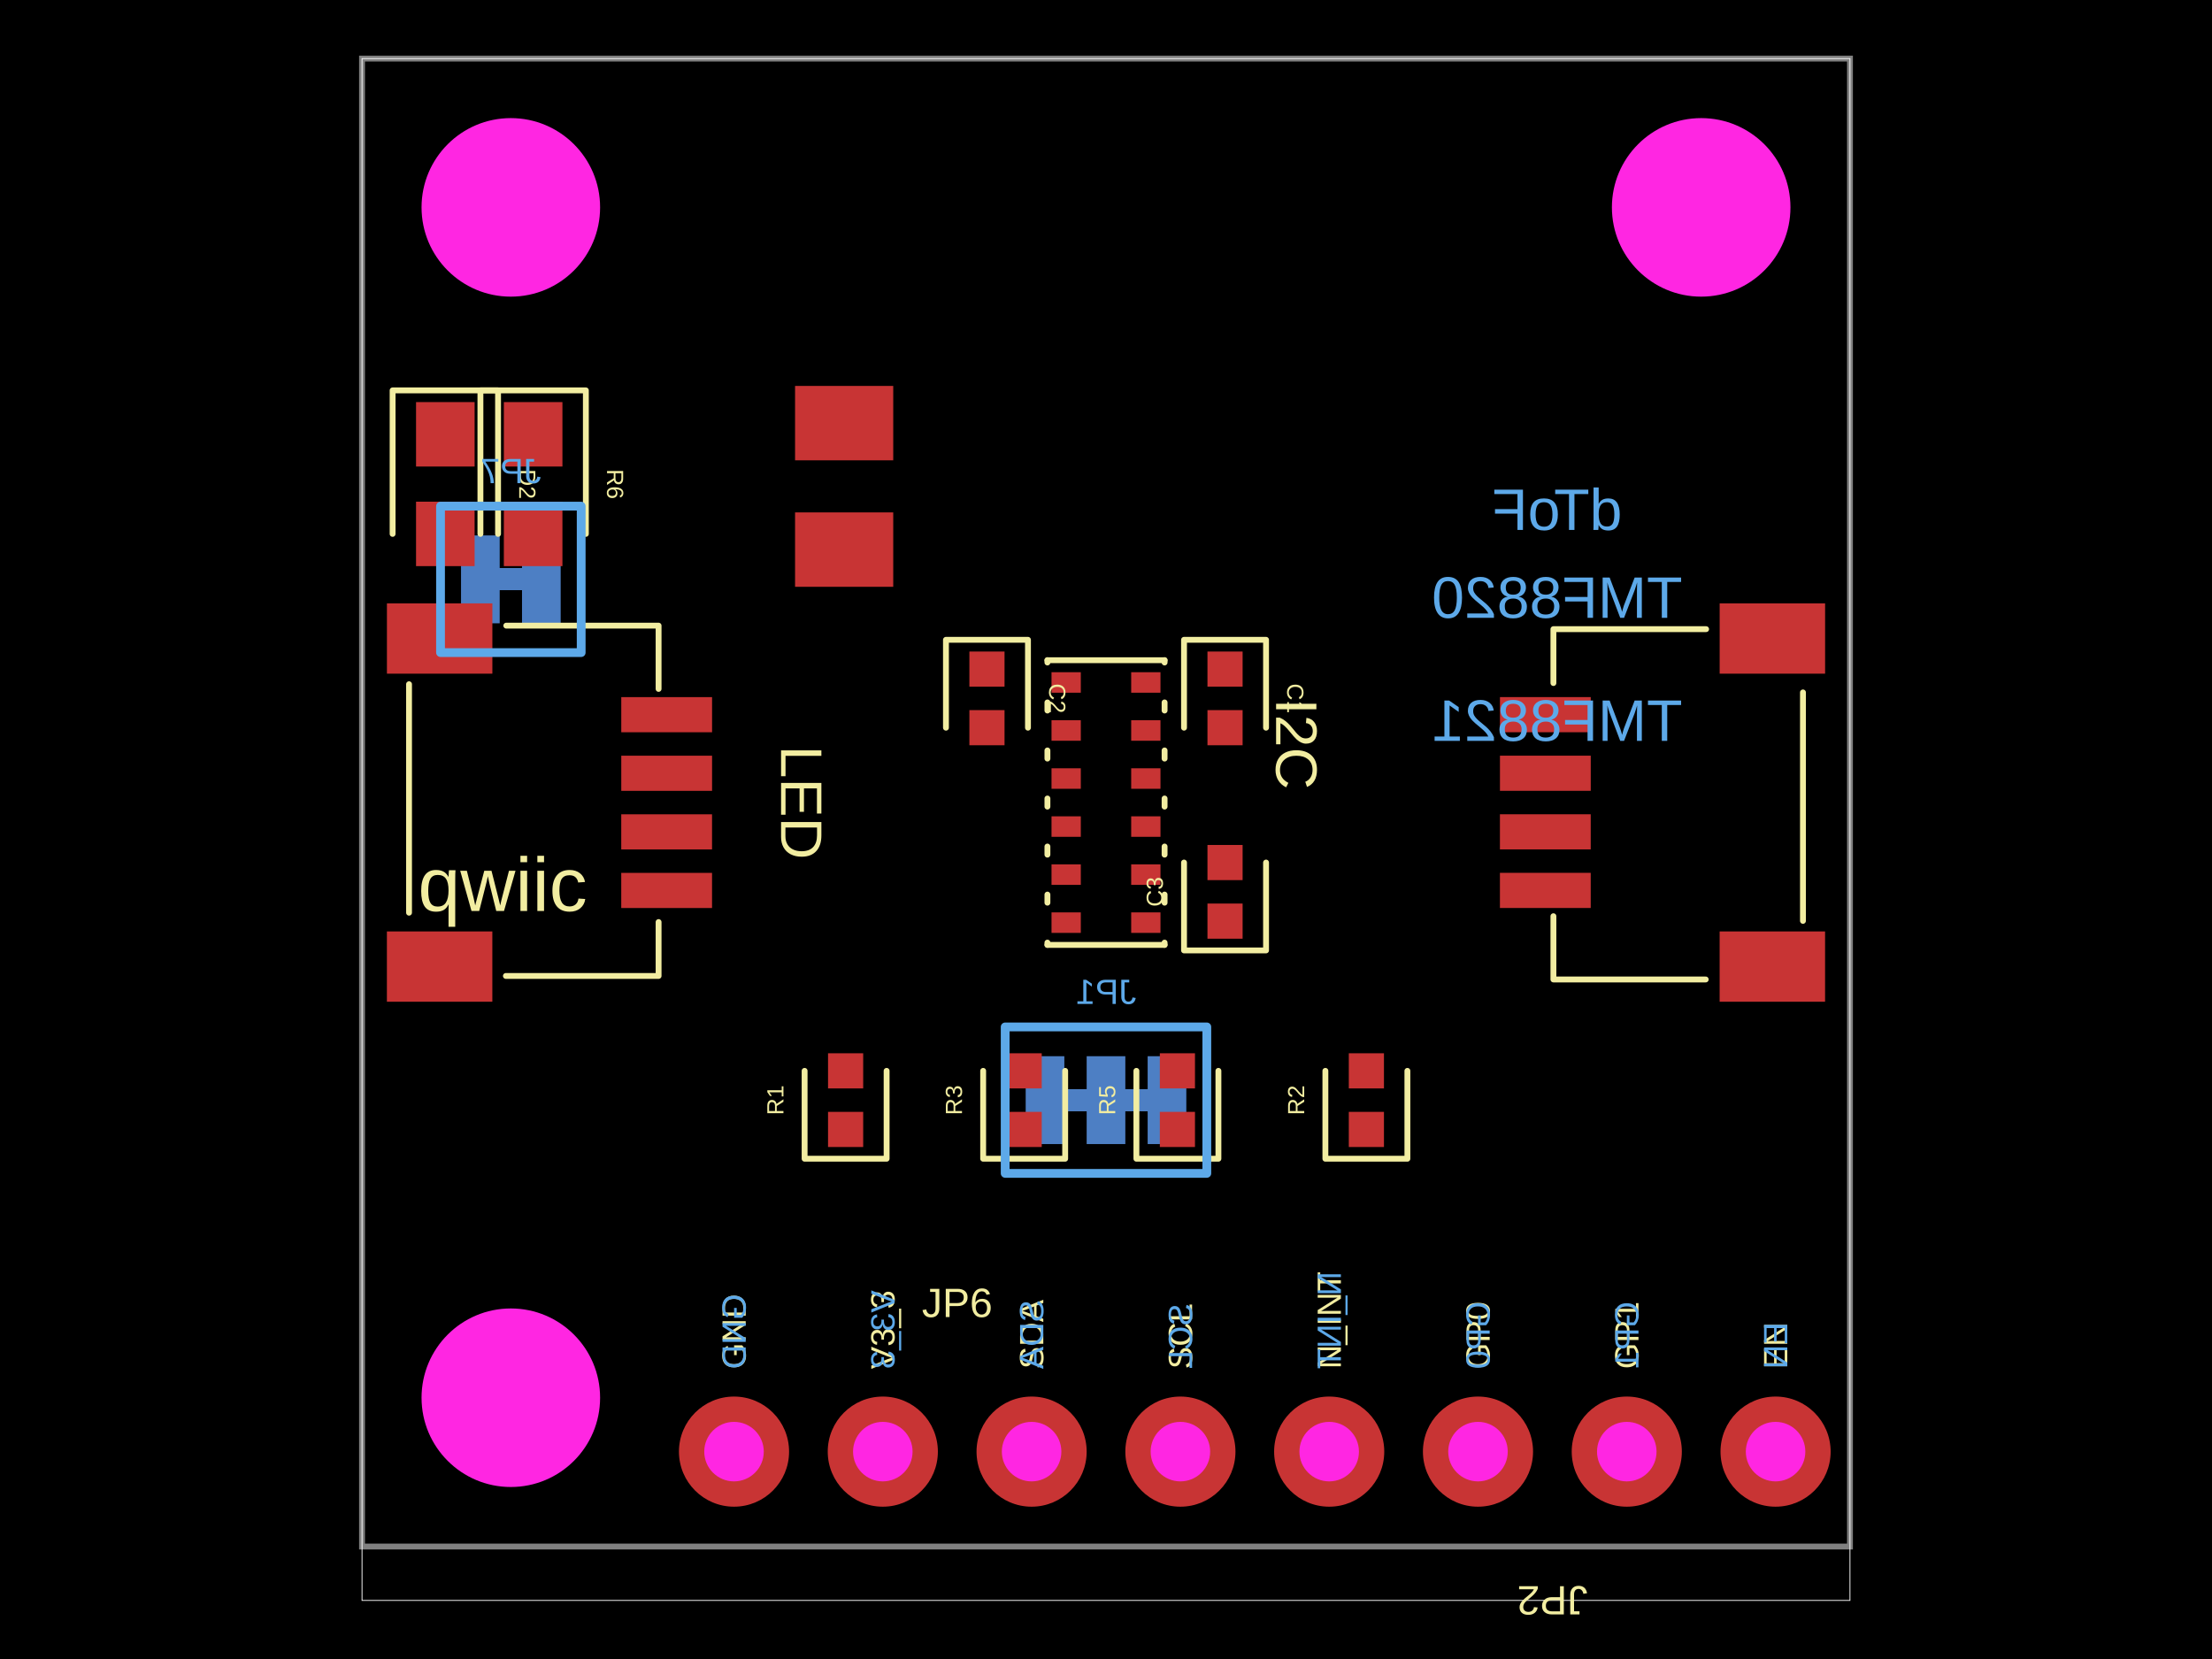
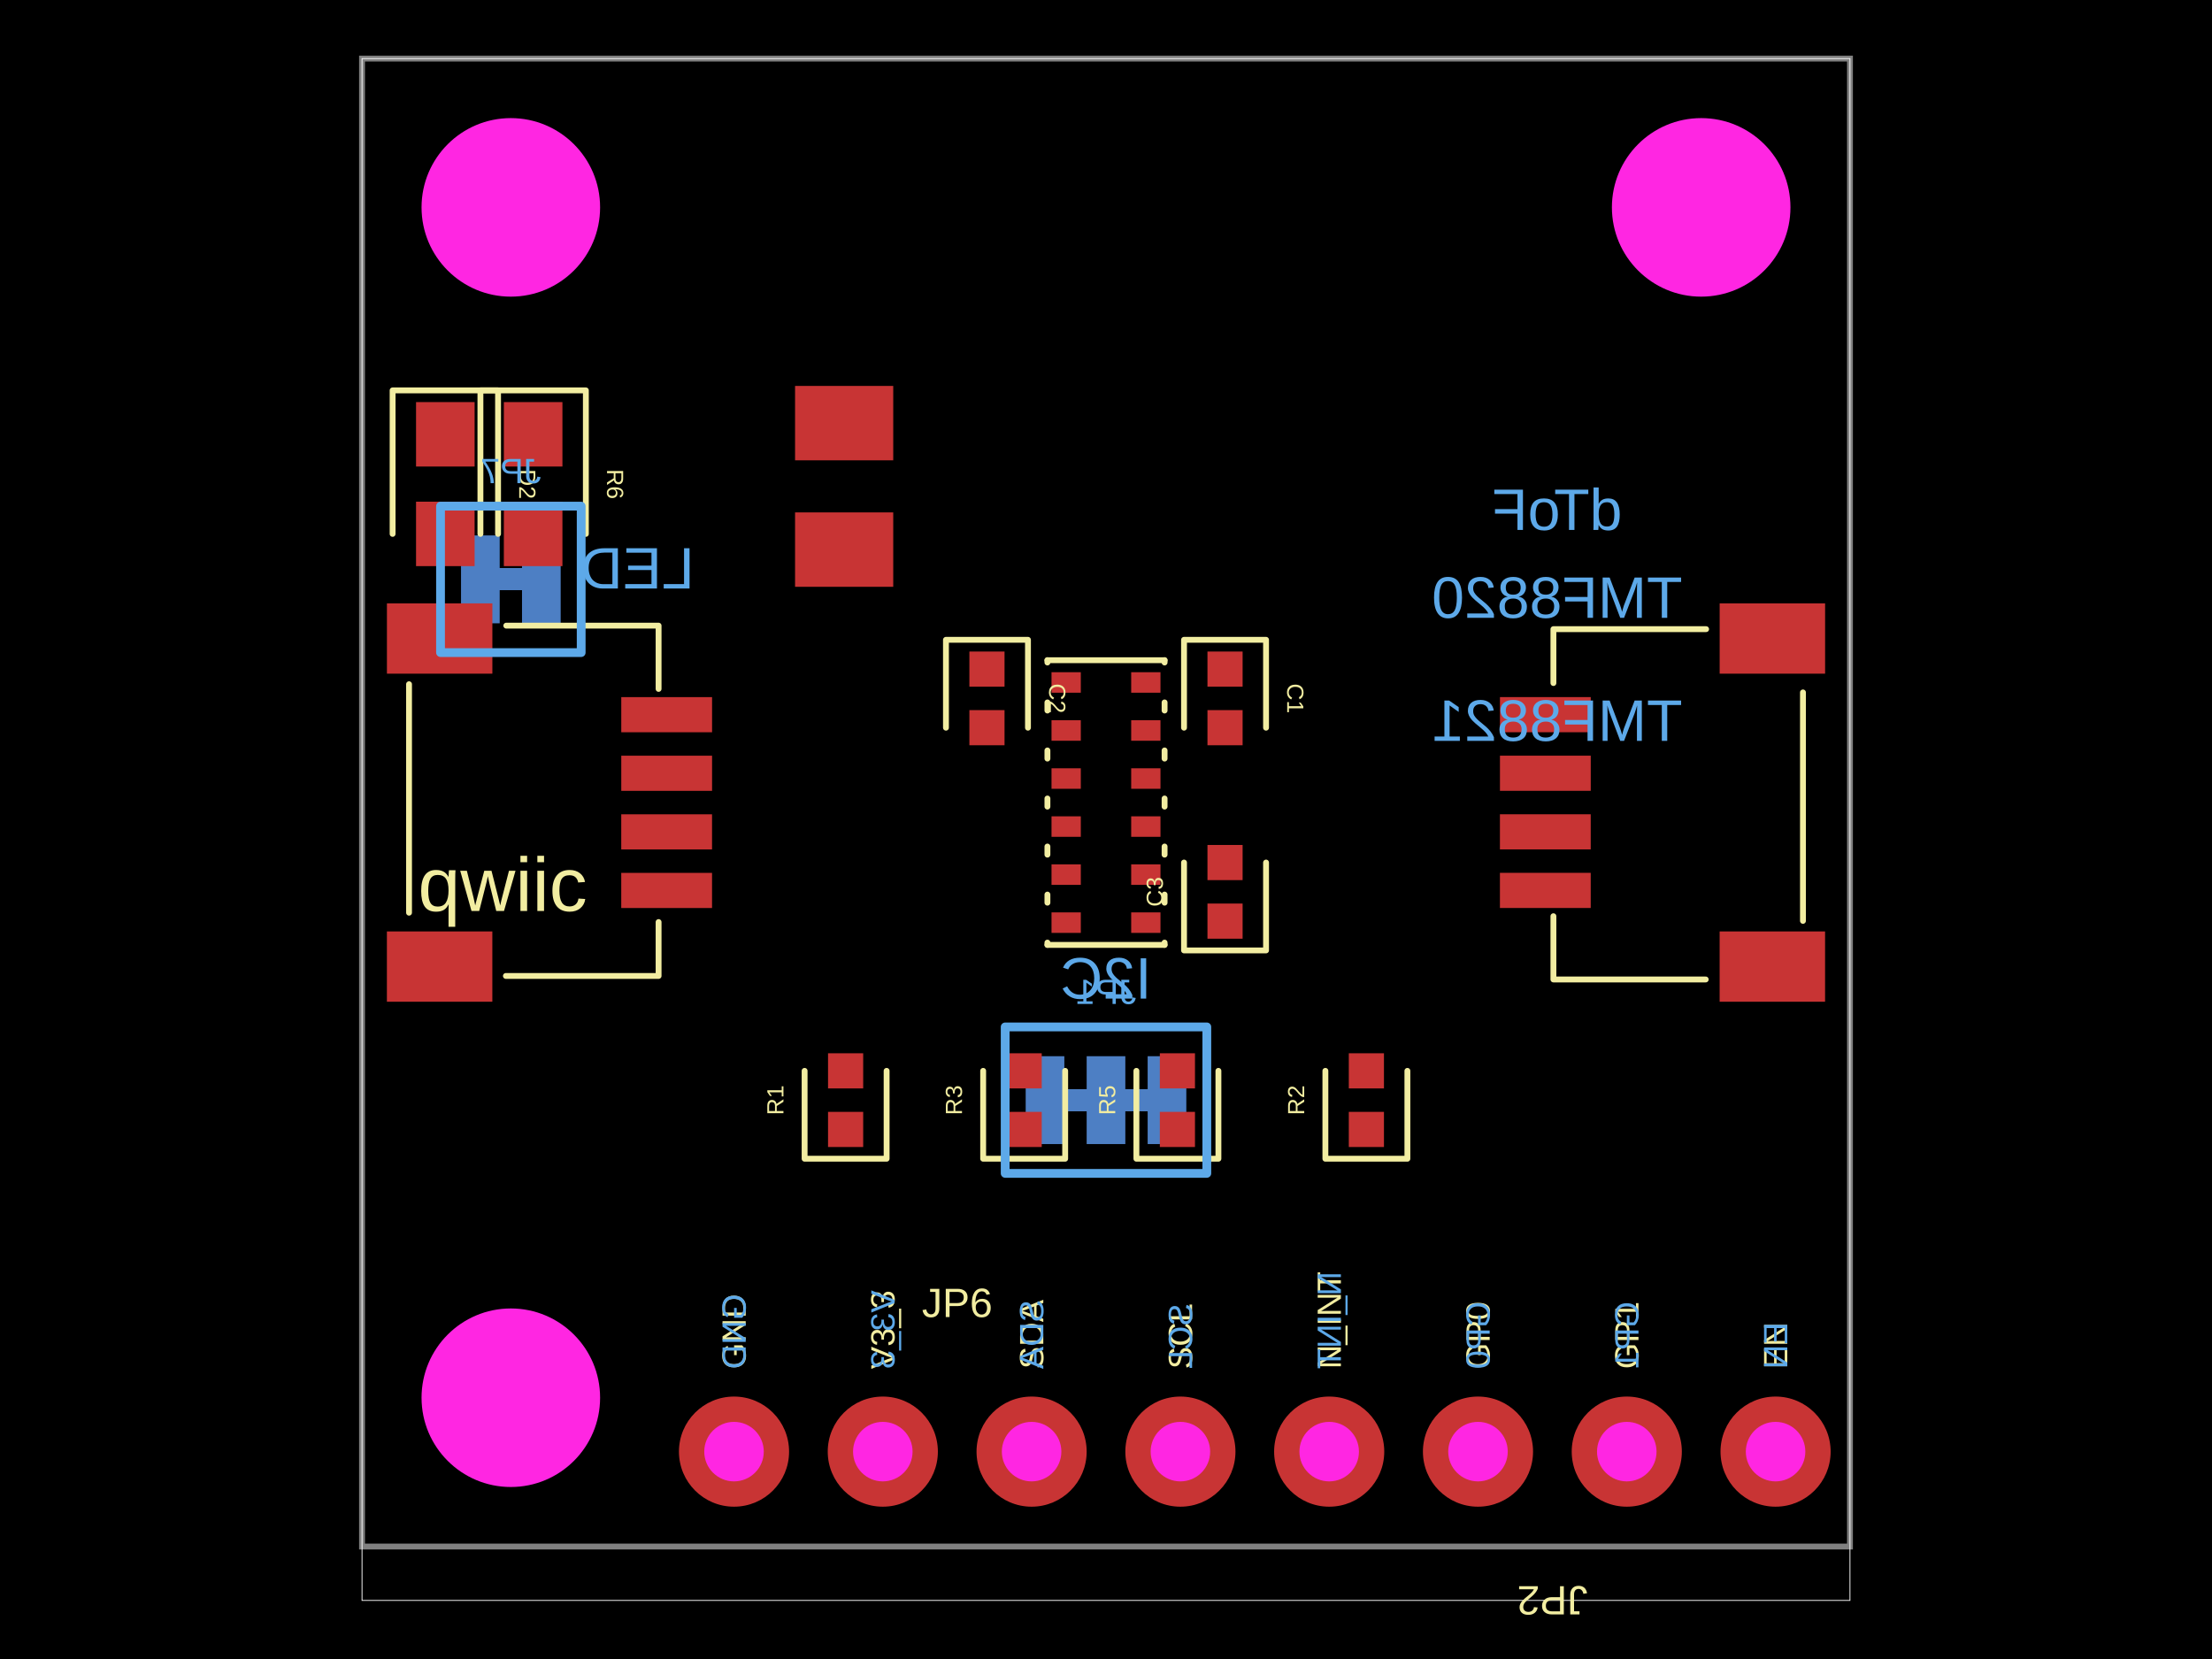
<svg xmlns="http://www.w3.org/2000/svg" width="800" height="600" data-software-used-string="@tscircuit/core@0.0.616">
  <style />
  <rect class="boundary" x="0" y="0" fill="#000" width="800" height="600" />
  <rect class="pcb-boundary" fill="none" stroke="#fff" stroke-width="0.3" x="130.932" y="21.186" width="538.136" height="557.627" />
  <path class="pcb-board" d="M 130.932 559.322 L 669.068 559.322 L 669.068 21.186 L 130.932 21.186 Z" fill="none" stroke="rgba(255, 255, 255, 0.5)" stroke-width="2.119" />
  <path class="pcb-trace" stroke="rgb(77, 127, 196)" fill="none" d="M 415.064 397.881 L 406.992 397.881" stroke-width="7.945" stroke-linecap="round" stroke-linejoin="round" shape-rendering="crispEdges" data-layer="bottom" />
  <path class="pcb-trace" stroke="rgb(77, 127, 196)" fill="none" d="M 393.008 397.881 L 384.936 397.881" stroke-width="7.945" stroke-linecap="round" stroke-linejoin="round" shape-rendering="crispEdges" data-layer="bottom" />
  <path class="pcb-trace" stroke="rgb(77, 127, 196)" fill="none" d="M 188.792 209.534 L 180.72 209.534" stroke-width="7.945" stroke-linecap="round" stroke-linejoin="round" shape-rendering="crispEdges" data-layer="bottom" />
  <rect class="pcb-pad" fill="rgb(77, 127, 196)" x="415.064" y="381.992" width="13.983" height="31.78" data-layer="bottom" />
  <rect class="pcb-pad" fill="rgb(77, 127, 196)" x="393.008" y="381.992" width="13.983" height="31.78" data-layer="bottom" />
  <rect class="pcb-pad" fill="rgb(77, 127, 196)" x="370.953" y="381.992" width="13.983" height="31.78" data-layer="bottom" />
  <rect class="pcb-pad" fill="rgb(77, 127, 196)" x="188.792" y="193.644" width="13.983" height="31.78" data-layer="bottom" />
  <rect class="pcb-pad" fill="rgb(77, 127, 196)" x="166.737" y="193.644" width="13.983" height="31.78" data-layer="bottom" />
  <rect class="pcb-pad" fill="rgb(200, 52, 52)" x="380.296" y="243.114" width="10.593" height="7.416" data-layer="top" />
  <rect class="pcb-pad" fill="rgb(200, 52, 52)" x="409.11" y="243.114" width="10.593" height="7.416" data-layer="top" />
  <rect class="pcb-pad" fill="rgb(200, 52, 52)" x="380.296" y="260.485" width="10.593" height="7.416" data-layer="top" />
  <rect class="pcb-pad" fill="rgb(200, 52, 52)" x="409.11" y="260.485" width="10.593" height="7.416" data-layer="top" />
  <rect class="pcb-pad" fill="rgb(200, 52, 52)" x="380.296" y="277.861" width="10.593" height="7.416" data-layer="top" />
  <rect class="pcb-pad" fill="rgb(200, 52, 52)" x="409.11" y="277.861" width="10.593" height="7.416" data-layer="top" />
  <rect class="pcb-pad" fill="rgb(200, 52, 52)" x="380.296" y="295.232" width="10.593" height="7.416" data-layer="top" />
  <rect class="pcb-pad" fill="rgb(200, 52, 52)" x="409.11" y="295.232" width="10.593" height="7.416" data-layer="top" />
  <rect class="pcb-pad" fill="rgb(200, 52, 52)" x="380.296" y="312.608" width="10.593" height="7.416" data-layer="top" />
  <rect class="pcb-pad" fill="rgb(200, 52, 52)" x="409.11" y="312.608" width="10.593" height="7.416" data-layer="top" />
  <rect class="pcb-pad" fill="rgb(200, 52, 52)" x="380.296" y="329.979" width="10.593" height="7.416" data-layer="top" />
  <rect class="pcb-pad" fill="rgb(200, 52, 52)" x="409.11" y="329.979" width="10.593" height="7.416" data-layer="top" />
  <rect class="pcb-pad" fill="rgb(200, 52, 52)" x="299.47" y="402.119" width="12.712" height="12.712" data-layer="top" />
  <rect class="pcb-pad" fill="rgb(200, 52, 52)" x="299.47" y="380.932" width="12.712" height="12.712" data-layer="top" />
  <rect class="pcb-pad" fill="rgb(200, 52, 52)" x="487.818" y="402.119" width="12.712" height="12.712" data-layer="top" />
  <rect class="pcb-pad" fill="rgb(200, 52, 52)" x="487.818" y="380.932" width="12.712" height="12.712" data-layer="top" />
  <rect class="pcb-pad" fill="rgb(200, 52, 52)" x="364.047" y="402.119" width="12.712" height="12.712" data-layer="top" />
  <rect class="pcb-pad" fill="rgb(200, 52, 52)" x="364.047" y="380.932" width="12.712" height="12.712" data-layer="top" />
  <rect class="pcb-pad" fill="rgb(200, 52, 52)" x="419.47" y="402.119" width="12.712" height="12.712" data-layer="top" />
  <rect class="pcb-pad" fill="rgb(200, 52, 52)" x="419.47" y="380.932" width="12.712" height="12.712" data-layer="top" />
  <rect class="pcb-pad" fill="rgb(200, 52, 52)" x="182.225" y="145.424" width="21.186" height="23.305" data-layer="top" />
  <rect class="pcb-pad" fill="rgb(200, 52, 52)" x="182.225" y="181.441" width="21.186" height="23.305" data-layer="top" />
  <rect class="pcb-pad" fill="rgb(200, 52, 52)" x="436.695" y="235.636" width="12.712" height="12.712" data-layer="top" />
  <rect class="pcb-pad" fill="rgb(200, 52, 52)" x="436.695" y="256.822" width="12.712" height="12.712" data-layer="top" />
  <rect class="pcb-pad" fill="rgb(200, 52, 52)" x="350.593" y="235.636" width="12.712" height="12.712" data-layer="top" />
  <rect class="pcb-pad" fill="rgb(200, 52, 52)" x="350.593" y="256.822" width="12.712" height="12.712" data-layer="top" />
  <rect class="pcb-pad" fill="rgb(200, 52, 52)" x="436.695" y="326.78" width="12.712" height="12.712" data-layer="top" />
  <rect class="pcb-pad" fill="rgb(200, 52, 52)" x="436.695" y="305.593" width="12.712" height="12.712" data-layer="top" />
  <rect class="pcb-pad" fill="rgb(200, 52, 52)" x="150.466" y="145.424" width="21.186" height="23.305" data-layer="top" />
  <rect class="pcb-pad" fill="rgb(200, 52, 52)" x="150.466" y="181.441" width="21.186" height="23.305" data-layer="top" />
  <rect class="pcb-pad" fill="rgb(200, 52, 52)" x="542.468" y="294.489" width="32.839" height="12.712" data-layer="top" />
  <rect class="pcb-pad" fill="rgb(200, 52, 52)" x="542.468" y="315.675" width="32.839" height="12.712" data-layer="top" />
  <rect class="pcb-pad" fill="rgb(200, 52, 52)" x="542.479" y="252.111" width="32.839" height="12.712" data-layer="top" />
  <rect class="pcb-pad" fill="rgb(200, 52, 52)" x="542.479" y="273.297" width="32.839" height="12.712" data-layer="top" />
  <rect class="pcb-pad" fill="rgb(200, 52, 52)" x="621.928" y="336.866" width="38.136" height="25.424" data-layer="top" />
  <rect class="pcb-pad" fill="rgb(200, 52, 52)" x="621.939" y="218.218" width="38.136" height="25.424" data-layer="top" />
  <rect class="pcb-pad" fill="rgb(200, 52, 52)" x="224.693" y="273.308" width="32.839" height="12.712" data-layer="top" />
  <rect class="pcb-pad" fill="rgb(200, 52, 52)" x="224.693" y="252.121" width="32.839" height="12.712" data-layer="top" />
  <rect class="pcb-pad" fill="rgb(200, 52, 52)" x="224.682" y="315.686" width="32.839" height="12.712" data-layer="top" />
  <rect class="pcb-pad" fill="rgb(200, 52, 52)" x="224.682" y="294.5" width="32.839" height="12.712" data-layer="top" />
  <rect class="pcb-pad" fill="rgb(200, 52, 52)" x="139.936" y="218.218" width="38.136" height="25.424" data-layer="top" />
  <rect class="pcb-pad" fill="rgb(200, 52, 52)" x="139.925" y="336.866" width="38.136" height="25.424" data-layer="top" />
  <rect class="pcb-pad" fill="rgb(200, 52, 52)" x="287.542" y="139.576" width="35.508" height="26.907" data-layer="top" />
  <rect class="pcb-pad" fill="rgb(200, 52, 52)" x="287.542" y="185.318" width="35.508" height="26.907" data-layer="top" />
  <path class="pcb-silkscreen pcb-silkscreen-top" d="M 378.815 340.907 L 378.815 341.735" fill="none" stroke="#f2eda1" stroke-width="2.119" stroke-linecap="round" stroke-linejoin="round" data-pcb-component-id="pcb_component_0" data-pcb-silkscreen-path-id="pcb_silkscreen_path_0" />
  <path class="pcb-silkscreen pcb-silkscreen-top" d="M 378.815 323.536 L 378.815 326.467" fill="none" stroke="#f2eda1" stroke-width="2.119" stroke-linecap="round" stroke-linejoin="round" data-pcb-component-id="pcb_component_0" data-pcb-silkscreen-path-id="pcb_silkscreen_path_1" />
  <path class="pcb-silkscreen pcb-silkscreen-top" d="M 378.815 306.16 L 378.815 309.096" fill="none" stroke="#f2eda1" stroke-width="2.119" stroke-linecap="round" stroke-linejoin="round" data-pcb-component-id="pcb_component_0" data-pcb-silkscreen-path-id="pcb_silkscreen_path_2" />
  <path class="pcb-silkscreen pcb-silkscreen-top" d="M 378.815 288.789 L 378.815 291.72" fill="none" stroke="#f2eda1" stroke-width="2.119" stroke-linecap="round" stroke-linejoin="round" data-pcb-component-id="pcb_component_0" data-pcb-silkscreen-path-id="pcb_silkscreen_path_3" />
  <path class="pcb-silkscreen pcb-silkscreen-top" d="M 378.815 271.412 L 378.815 274.349" fill="none" stroke="#f2eda1" stroke-width="2.119" stroke-linecap="round" stroke-linejoin="round" data-pcb-component-id="pcb_component_0" data-pcb-silkscreen-path-id="pcb_silkscreen_path_4" />
  <path class="pcb-silkscreen pcb-silkscreen-top" d="M 378.815 254.041 L 378.815 256.972" fill="none" stroke="#f2eda1" stroke-width="2.119" stroke-linecap="round" stroke-linejoin="round" data-pcb-component-id="pcb_component_0" data-pcb-silkscreen-path-id="pcb_silkscreen_path_5" />
  <path class="pcb-silkscreen pcb-silkscreen-top" d="M 378.815 238.769 L 378.815 239.601" fill="none" stroke="#f2eda1" stroke-width="2.119" stroke-linecap="round" stroke-linejoin="round" data-pcb-component-id="pcb_component_0" data-pcb-silkscreen-path-id="pcb_silkscreen_path_6" />
  <path class="pcb-silkscreen pcb-silkscreen-top" d="M 421.187 340.906 L 421.187 341.735" fill="none" stroke="#f2eda1" stroke-width="2.119" stroke-linecap="round" stroke-linejoin="round" data-pcb-component-id="pcb_component_0" data-pcb-silkscreen-path-id="pcb_silkscreen_path_7" />
  <path class="pcb-silkscreen pcb-silkscreen-top" d="M 421.187 323.535 L 421.187 326.468" fill="none" stroke="#f2eda1" stroke-width="2.119" stroke-linecap="round" stroke-linejoin="round" data-pcb-component-id="pcb_component_0" data-pcb-silkscreen-path-id="pcb_silkscreen_path_8" />
  <path class="pcb-silkscreen pcb-silkscreen-top" d="M 421.187 306.159 L 421.187 309.097" fill="none" stroke="#f2eda1" stroke-width="2.119" stroke-linecap="round" stroke-linejoin="round" data-pcb-component-id="pcb_component_0" data-pcb-silkscreen-path-id="pcb_silkscreen_path_9" />
  <path class="pcb-silkscreen pcb-silkscreen-top" d="M 421.187 288.788 L 421.187 291.721" fill="none" stroke="#f2eda1" stroke-width="2.119" stroke-linecap="round" stroke-linejoin="round" data-pcb-component-id="pcb_component_0" data-pcb-silkscreen-path-id="pcb_silkscreen_path_10" />
  <path class="pcb-silkscreen pcb-silkscreen-top" d="M 421.187 271.411 L 421.187 274.35" fill="none" stroke="#f2eda1" stroke-width="2.119" stroke-linecap="round" stroke-linejoin="round" data-pcb-component-id="pcb_component_0" data-pcb-silkscreen-path-id="pcb_silkscreen_path_11" />
  <path class="pcb-silkscreen pcb-silkscreen-top" d="M 421.187 254.04 L 421.187 256.973" fill="none" stroke="#f2eda1" stroke-width="2.119" stroke-linecap="round" stroke-linejoin="round" data-pcb-component-id="pcb_component_0" data-pcb-silkscreen-path-id="pcb_silkscreen_path_12" />
  <path class="pcb-silkscreen pcb-silkscreen-top" d="M 421.187 238.769 L 421.187 239.602" fill="none" stroke="#f2eda1" stroke-width="2.119" stroke-linecap="round" stroke-linejoin="round" data-pcb-component-id="pcb_component_0" data-pcb-silkscreen-path-id="pcb_silkscreen_path_13" />
  <path class="pcb-silkscreen pcb-silkscreen-top" d="M 421.187 341.735 L 378.815 341.735" fill="none" stroke="#f2eda1" stroke-width="2.119" stroke-linecap="round" stroke-linejoin="round" data-pcb-component-id="pcb_component_0" data-pcb-silkscreen-path-id="pcb_silkscreen_path_14" />
  <path class="pcb-silkscreen pcb-silkscreen-top" d="M 378.815 238.769 L 421.187 238.769" fill="none" stroke="#f2eda1" stroke-width="2.119" stroke-linecap="round" stroke-linejoin="round" data-pcb-component-id="pcb_component_0" data-pcb-silkscreen-path-id="pcb_silkscreen_path_15" />
  <path class="pcb-silkscreen pcb-silkscreen-top" d="M 290.996 387.288 L 290.996 419.068 L 320.657 419.068 L 320.657 387.288" fill="none" stroke="#f2eda1" stroke-width="2.119" stroke-linecap="round" stroke-linejoin="round" data-pcb-component-id="pcb_component_1" data-pcb-silkscreen-path-id="pcb_silkscreen_path_16" />
  <path class="pcb-silkscreen pcb-silkscreen-top" d="M 479.343 387.288 L 479.343 419.068 L 509.004 419.068 L 509.004 387.288" fill="none" stroke="#f2eda1" stroke-width="2.119" stroke-linecap="round" stroke-linejoin="round" data-pcb-component-id="pcb_component_2" data-pcb-silkscreen-path-id="pcb_silkscreen_path_17" />
  <path class="pcb-silkscreen pcb-silkscreen-top" d="M 355.572 387.288 L 355.572 419.068 L 385.233 419.068 L 385.233 387.288" fill="none" stroke="#f2eda1" stroke-width="2.119" stroke-linecap="round" stroke-linejoin="round" data-pcb-component-id="pcb_component_3" data-pcb-silkscreen-path-id="pcb_silkscreen_path_18" />
  <path class="pcb-silkscreen pcb-silkscreen-top" d="M 410.996 387.288 L 410.996 419.068 L 440.657 419.068 L 440.657 387.288" fill="none" stroke="#f2eda1" stroke-width="2.119" stroke-linecap="round" stroke-linejoin="round" data-pcb-component-id="pcb_component_4" data-pcb-silkscreen-path-id="pcb_silkscreen_path_19" />
  <path class="pcb-silkscreen pcb-silkscreen-top" d="M 211.886 193.093 L 211.886 141.186 L 173.75 141.186 L 173.75 193.093" fill="none" stroke="#f2eda1" stroke-width="2.119" stroke-linecap="round" stroke-linejoin="round" data-pcb-component-id="pcb_component_5" data-pcb-silkscreen-path-id="pcb_silkscreen_path_20" />
  <path class="pcb-silkscreen pcb-silkscreen-top" d="M 457.881 263.178 L 457.881 231.398 L 428.22 231.398 L 428.22 263.178" fill="none" stroke="#f2eda1" stroke-width="2.119" stroke-linecap="round" stroke-linejoin="round" data-pcb-component-id="pcb_component_6" data-pcb-silkscreen-path-id="pcb_silkscreen_path_21" />
  <path class="pcb-silkscreen pcb-silkscreen-top" d="M 371.78 263.178 L 371.78 231.398 L 342.119 231.398 L 342.119 263.178" fill="none" stroke="#f2eda1" stroke-width="2.119" stroke-linecap="round" stroke-linejoin="round" data-pcb-component-id="pcb_component_7" data-pcb-silkscreen-path-id="pcb_silkscreen_path_22" />
  <path class="pcb-silkscreen pcb-silkscreen-top" d="M 428.22 311.949 L 428.22 343.729 L 457.881 343.729 L 457.881 311.949" fill="none" stroke="#f2eda1" stroke-width="2.119" stroke-linecap="round" stroke-linejoin="round" data-pcb-component-id="pcb_component_8" data-pcb-silkscreen-path-id="pcb_silkscreen_path_23" />
  <path class="pcb-silkscreen pcb-silkscreen-top" d="M 180.127 193.093 L 180.127 141.186 L 141.992 141.186 L 141.992 193.093" fill="none" stroke="#f2eda1" stroke-width="2.119" stroke-linecap="round" stroke-linejoin="round" data-pcb-component-id="pcb_component_9" data-pcb-silkscreen-path-id="pcb_silkscreen_path_24" />
  <path class="pcb-silkscreen pcb-silkscreen-bottom" d="M 436.462 424.364 L 363.538 424.364 L 363.538 371.398 L 436.462 371.398 L 436.462 424.364 Z" fill="none" stroke="#5da9e9" stroke-width="3.178" stroke-linecap="round" stroke-linejoin="round" data-pcb-component-id="pcb_component_10" data-pcb-silkscreen-path-id="pcb_silkscreen_path_25" />
  <path class="pcb-silkscreen pcb-silkscreen-top" d="M 652.065 333.05 L 652.065 250.424" fill="none" stroke="#f2eda1" stroke-width="2.119" stroke-linecap="round" stroke-linejoin="round" data-pcb-component-id="pcb_component_12" data-pcb-silkscreen-path-id="pcb_silkscreen_path_26" />
  <path class="pcb-silkscreen pcb-silkscreen-top" d="M 561.812 331.356 L 561.812 354.236 L 616.896 354.236" fill="none" stroke="#f2eda1" stroke-width="2.119" stroke-linecap="round" stroke-linejoin="round" data-pcb-component-id="pcb_component_12" data-pcb-silkscreen-path-id="pcb_silkscreen_path_27" />
  <path class="pcb-silkscreen pcb-silkscreen-top" d="M 561.812 247.034 L 561.812 227.542 L 617.04 227.542" fill="none" stroke="#f2eda1" stroke-width="2.119" stroke-linecap="round" stroke-linejoin="round" data-pcb-component-id="pcb_component_12" data-pcb-silkscreen-path-id="pcb_silkscreen_path_28" />
  <path class="pcb-silkscreen pcb-silkscreen-top" d="M 147.935 247.458 L 147.935 330.085" fill="none" stroke="#f2eda1" stroke-width="2.119" stroke-linecap="round" stroke-linejoin="round" data-pcb-component-id="pcb_component_13" data-pcb-silkscreen-path-id="pcb_silkscreen_path_29" />
  <path class="pcb-silkscreen pcb-silkscreen-top" d="M 238.188 249.152 L 238.188 226.272 L 183.104 226.272" fill="none" stroke="#f2eda1" stroke-width="2.119" stroke-linecap="round" stroke-linejoin="round" data-pcb-component-id="pcb_component_13" data-pcb-silkscreen-path-id="pcb_silkscreen_path_30" />
  <path class="pcb-silkscreen pcb-silkscreen-top" d="M 238.188 333.475 L 238.188 352.966 L 182.96 352.966" fill="none" stroke="#f2eda1" stroke-width="2.119" stroke-linecap="round" stroke-linejoin="round" data-pcb-component-id="pcb_component_13" data-pcb-silkscreen-path-id="pcb_silkscreen_path_31" />
  <path class="pcb-silkscreen pcb-silkscreen-bottom" d="M 210.191 236.017 L 159.322 236.017 L 159.322 183.051 L 210.191 183.051 L 210.191 236.017 Z" fill="none" stroke="#5da9e9" stroke-width="3.178" stroke-linecap="round" stroke-linejoin="round" data-pcb-component-id="pcb_component_15" data-pcb-silkscreen-path-id="pcb_silkscreen_path_32" />
  <text x="0" y="0" dx="0" dy="0" fill="#f2eda1" font-family="Arial, sans-serif" font-size="8.475" text-anchor="middle" dominant-baseline="central" transform="matrix(-1.8369701987210297e-16,-1,1,-1.8369701987210297e-16,280.4025,397.8814)" class="pcb-silkscreen-text pcb-silkscreen-top" data-pcb-silkscreen-text-id="pcb_component_1" stroke="none">R1</text>
  <text x="0" y="0" dx="0" dy="0" fill="#f2eda1" font-family="Arial, sans-serif" font-size="8.475" text-anchor="middle" dominant-baseline="central" transform="matrix(-1.8369701987210297e-16,-1,1,-1.8369701987210297e-16,468.75,397.8814)" class="pcb-silkscreen-text pcb-silkscreen-top" data-pcb-silkscreen-text-id="pcb_component_2" stroke="none">R2</text>
  <text x="0" y="0" dx="0" dy="0" fill="#f2eda1" font-family="Arial, sans-serif" font-size="8.475" text-anchor="middle" dominant-baseline="central" transform="matrix(-1.8369701987210297e-16,-1,1,-1.8369701987210297e-16,344.9788,397.8814)" class="pcb-silkscreen-text pcb-silkscreen-top" data-pcb-silkscreen-text-id="pcb_component_3" stroke="none">R3</text>
  <text x="0" y="0" dx="0" dy="0" fill="#f2eda1" font-family="Arial, sans-serif" font-size="8.475" text-anchor="middle" dominant-baseline="central" transform="matrix(-1.8369701987210297e-16,-1,1,-1.8369701987210297e-16,400.4025,397.8814)" class="pcb-silkscreen-text pcb-silkscreen-top" data-pcb-silkscreen-text-id="pcb_component_4" stroke="none">R5</text>
  <text x="0" y="0" dx="0" dy="0" fill="#f2eda1" font-family="Arial, sans-serif" font-size="8.475" text-anchor="middle" dominant-baseline="central" transform="matrix(6.123233995736766e-17,1,-1,6.123233995736766e-17,222.4788,175.0847)" class="pcb-silkscreen-text pcb-silkscreen-top" data-pcb-silkscreen-text-id="pcb_component_5" stroke="none">R6</text>
  <text x="0" y="0" dx="0" dy="0" fill="#f2eda1" font-family="Arial, sans-serif" font-size="8.475" text-anchor="middle" dominant-baseline="central" transform="matrix(6.123233995736766e-17,1,-1,6.123233995736766e-17,468.4746,252.5847)" class="pcb-silkscreen-text pcb-silkscreen-top" data-pcb-silkscreen-text-id="pcb_component_6" stroke="none">C1</text>
  <text x="0" y="0" dx="0" dy="0" fill="#f2eda1" font-family="Arial, sans-serif" font-size="8.475" text-anchor="middle" dominant-baseline="central" transform="matrix(6.123233995736766e-17,1,-1,6.123233995736766e-17,382.3729,252.5847)" class="pcb-silkscreen-text pcb-silkscreen-top" data-pcb-silkscreen-text-id="pcb_component_7" stroke="none">C2</text>
  <text x="0" y="0" dx="0" dy="0" fill="#f2eda1" font-family="Arial, sans-serif" font-size="8.475" text-anchor="middle" dominant-baseline="central" transform="matrix(-1.8369701987210297e-16,-1,1,-1.8369701987210297e-16,417.6271,322.5424)" class="pcb-silkscreen-text pcb-silkscreen-top" data-pcb-silkscreen-text-id="pcb_component_8" stroke="none">C3</text>
  <text x="0" y="0" dx="0" dy="0" fill="#f2eda1" font-family="Arial, sans-serif" font-size="8.475" text-anchor="middle" dominant-baseline="central" transform="matrix(6.123233995736766e-17,1,-1,6.123233995736766e-17,190.7203,175.0847)" class="pcb-silkscreen-text pcb-silkscreen-top" data-pcb-silkscreen-text-id="pcb_component_9" stroke="none">D2</text>
  <text x="0" y="0" dx="0" dy="0" fill="#5da9e9" font-family="Arial, sans-serif" font-size="12.712" text-anchor="middle" dominant-baseline="central" transform="matrix(-1,0,0,1,400,358.6864)" class="pcb-silkscreen-text pcb-silkscreen-bottom" data-pcb-silkscreen-text-id="pcb_component_10" stroke="none">JP1</text>
  <text x="0" y="0" dx="0" dy="0" fill="#f2eda1" font-family="Arial, sans-serif" font-size="12.203" text-anchor="start" dominant-baseline="central" transform="matrix(-1.8369701987210297e-16,-1,1,-1.8369701987210297e-16,642.161,495.1271)" class="pcb-silkscreen-text pcb-silkscreen-top" data-pcb-silkscreen-text-id="pcb_component_11" stroke="none">EN</text>
  <text x="0" y="0" dx="0" dy="0" fill="#5da9e9" font-family="Arial, sans-serif" font-size="12.203" text-anchor="end" dominant-baseline="central" transform="matrix(1.8369701987210297e-16,1,1,-1.8369701987210297e-16,642.161,495.1271)" class="pcb-silkscreen-text pcb-silkscreen-bottom" data-pcb-silkscreen-text-id="pcb_component_11" stroke="none">EN</text>
  <text x="0" y="0" dx="0" dy="0" fill="#f2eda1" font-family="Arial, sans-serif" font-size="12.203" text-anchor="start" dominant-baseline="central" transform="matrix(-1.8369701987210297e-16,-1,1,-1.8369701987210297e-16,588.3475,495.1271)" class="pcb-silkscreen-text pcb-silkscreen-top" data-pcb-silkscreen-text-id="pcb_component_11" stroke="none">GP1</text>
  <text x="0" y="0" dx="0" dy="0" fill="#5da9e9" font-family="Arial, sans-serif" font-size="12.203" text-anchor="end" dominant-baseline="central" transform="matrix(1.8369701987210297e-16,1,1,-1.8369701987210297e-16,588.3475,495.1271)" class="pcb-silkscreen-text pcb-silkscreen-bottom" data-pcb-silkscreen-text-id="pcb_component_11" stroke="none">GP1</text>
  <text x="0" y="0" dx="0" dy="0" fill="#f2eda1" font-family="Arial, sans-serif" font-size="12.203" text-anchor="start" dominant-baseline="central" transform="matrix(-1.8369701987210297e-16,-1,1,-1.8369701987210297e-16,534.5339,495.1271)" class="pcb-silkscreen-text pcb-silkscreen-top" data-pcb-silkscreen-text-id="pcb_component_11" stroke="none">GP0</text>
  <text x="0" y="0" dx="0" dy="0" fill="#5da9e9" font-family="Arial, sans-serif" font-size="12.203" text-anchor="end" dominant-baseline="central" transform="matrix(1.8369701987210297e-16,1,1,-1.8369701987210297e-16,534.5339,495.1271)" class="pcb-silkscreen-text pcb-silkscreen-bottom" data-pcb-silkscreen-text-id="pcb_component_11" stroke="none">GP0</text>
  <text x="0" y="0" dx="0" dy="0" fill="#f2eda1" font-family="Arial, sans-serif" font-size="12.203" text-anchor="start" dominant-baseline="central" transform="matrix(-1.8369701987210297e-16,-1,1,-1.8369701987210297e-16,480.7203,495.1271)" class="pcb-silkscreen-text pcb-silkscreen-top" data-pcb-silkscreen-text-id="pcb_component_11" stroke="none">N_INT</text>
  <text x="0" y="0" dx="0" dy="0" fill="#5da9e9" font-family="Arial, sans-serif" font-size="12.203" text-anchor="end" dominant-baseline="central" transform="matrix(1.8369701987210297e-16,1,1,-1.8369701987210297e-16,480.7203,495.1271)" class="pcb-silkscreen-text pcb-silkscreen-bottom" data-pcb-silkscreen-text-id="pcb_component_11" stroke="none">N_INT</text>
  <text x="0" y="0" dx="0" dy="0" fill="#f2eda1" font-family="Arial, sans-serif" font-size="14.831" text-anchor="middle" dominant-baseline="central" transform="matrix(-1,1.2246467991473532e-16,-1.2246467991473532e-16,-1,561.4407,578.8136)" class="pcb-silkscreen-text pcb-silkscreen-top" data-pcb-silkscreen-text-id="pcb_component_11" stroke="none">JP2</text>
  <text x="0" y="0" dx="0" dy="0" fill="#f2eda1" font-family="Arial, sans-serif" font-size="12.203" text-anchor="start" dominant-baseline="central" transform="matrix(-1.8369701987210297e-16,-1,1,-1.8369701987210297e-16,265.4661,495.1271)" class="pcb-silkscreen-text pcb-silkscreen-top" data-pcb-silkscreen-text-id="pcb_component_14" stroke="none">GND</text>
  <text x="0" y="0" dx="0" dy="0" fill="#5da9e9" font-family="Arial, sans-serif" font-size="12.203" text-anchor="end" dominant-baseline="central" transform="matrix(1.8369701987210297e-16,1,1,-1.8369701987210297e-16,265.4661,495.1271)" class="pcb-silkscreen-text pcb-silkscreen-bottom" data-pcb-silkscreen-text-id="pcb_component_14" stroke="none">GND</text>
  <text x="0" y="0" dx="0" dy="0" fill="#f2eda1" font-family="Arial, sans-serif" font-size="12.203" text-anchor="start" dominant-baseline="central" transform="matrix(-1.8369701987210297e-16,-1,1,-1.8369701987210297e-16,319.2797,495.1271)" class="pcb-silkscreen-text pcb-silkscreen-top" data-pcb-silkscreen-text-id="pcb_component_14" stroke="none">V3_3</text>
  <text x="0" y="0" dx="0" dy="0" fill="#5da9e9" font-family="Arial, sans-serif" font-size="12.203" text-anchor="end" dominant-baseline="central" transform="matrix(1.8369701987210297e-16,1,1,-1.8369701987210297e-16,319.2797,495.1271)" class="pcb-silkscreen-text pcb-silkscreen-bottom" data-pcb-silkscreen-text-id="pcb_component_14" stroke="none">V3_3</text>
  <text x="0" y="0" dx="0" dy="0" fill="#f2eda1" font-family="Arial, sans-serif" font-size="12.203" text-anchor="start" dominant-baseline="central" transform="matrix(-1.8369701987210297e-16,-1,1,-1.8369701987210297e-16,373.0932,495.1271)" class="pcb-silkscreen-text pcb-silkscreen-top" data-pcb-silkscreen-text-id="pcb_component_14" stroke="none">SDA</text>
  <text x="0" y="0" dx="0" dy="0" fill="#5da9e9" font-family="Arial, sans-serif" font-size="12.203" text-anchor="end" dominant-baseline="central" transform="matrix(1.8369701987210297e-16,1,1,-1.8369701987210297e-16,373.0932,495.1271)" class="pcb-silkscreen-text pcb-silkscreen-bottom" data-pcb-silkscreen-text-id="pcb_component_14" stroke="none">SDA</text>
  <text x="0" y="0" dx="0" dy="0" fill="#f2eda1" font-family="Arial, sans-serif" font-size="12.203" text-anchor="start" dominant-baseline="central" transform="matrix(-1.8369701987210297e-16,-1,1,-1.8369701987210297e-16,426.9068,495.1271)" class="pcb-silkscreen-text pcb-silkscreen-top" data-pcb-silkscreen-text-id="pcb_component_14" stroke="none">SCL</text>
  <text x="0" y="0" dx="0" dy="0" fill="#5da9e9" font-family="Arial, sans-serif" font-size="12.203" text-anchor="end" dominant-baseline="central" transform="matrix(1.8369701987210297e-16,1,1,-1.8369701987210297e-16,426.9068,495.1271)" class="pcb-silkscreen-text pcb-silkscreen-bottom" data-pcb-silkscreen-text-id="pcb_component_14" stroke="none">SCL</text>
  <text x="0" y="0" dx="0" dy="0" fill="#f2eda1" font-family="Arial, sans-serif" font-size="14.831" text-anchor="middle" dominant-baseline="central" transform="matrix(1,0,0,1,346.1864,471.1864)" class="pcb-silkscreen-text pcb-silkscreen-top" data-pcb-silkscreen-text-id="pcb_component_14" stroke="none">JP6</text>
  <text x="0" y="0" dx="0" dy="0" fill="#5da9e9" font-family="Arial, sans-serif" font-size="12.712" text-anchor="middle" dominant-baseline="central" transform="matrix(-1,0,0,1,184.7564,170.339)" class="pcb-silkscreen-text pcb-silkscreen-bottom" data-pcb-silkscreen-text-id="pcb_component_15" stroke="none">JP7</text>
  <text x="0" y="0" dx="0" dy="0" fill="#5da9e9" font-family="Arial, sans-serif" font-size="21.186" text-anchor="middle" dominant-baseline="central" transform="matrix(-1,0,0,1,563.1356,184.322)" class="pcb-silkscreen-text pcb-silkscreen-bottom" data-pcb-silkscreen-text-id="null" stroke="none">dToF</text>
  <text x="0" y="0" dx="0" dy="0" fill="#5da9e9" font-family="Arial, sans-serif" font-size="21.186" text-anchor="middle" dominant-baseline="central" transform="matrix(-1,0,0,1,563.1356,216.1017)" class="pcb-silkscreen-text pcb-silkscreen-bottom" data-pcb-silkscreen-text-id="null" stroke="none">TMF8820</text>
  <text x="0" y="0" dx="0" dy="0" fill="#5da9e9" font-family="Arial, sans-serif" font-size="21.186" text-anchor="middle" dominant-baseline="central" transform="matrix(-1,0,0,1,563.1356,260.5932)" class="pcb-silkscreen-text pcb-silkscreen-bottom" data-pcb-silkscreen-text-id="null" stroke="none">TMF8821</text>
-   <text x="0" y="0" dx="0" dy="0" fill="#f2eda1" font-family="Arial, sans-serif" font-size="21.186" text-anchor="middle" dominant-baseline="central" transform="matrix(6.123233995736766e-17,1,-1,6.123233995736766e-17,468.8559,269.0678)" class="pcb-silkscreen-text pcb-silkscreen-top" data-pcb-silkscreen-text-id="null" stroke="none">I2C</text>
-   <text x="0" y="0" dx="0" dy="0" fill="#f2eda1" font-family="Arial, sans-serif" font-size="21.186" text-anchor="middle" dominant-baseline="central" transform="matrix(6.123233995736766e-17,1,-1,6.123233995736766e-17,289.8305,290.2542)" class="pcb-silkscreen-text pcb-silkscreen-top" data-pcb-silkscreen-text-id="null" stroke="none">LED</text>
+   <text x="0" y="0" dx="0" dy="0" fill="#5da9e9" font-family="Arial, sans-serif" font-size="21.186" text-anchor="middle" dominant-baseline="central" transform="matrix(-1,0,0,1,400,353.8136)" class="pcb-silkscreen-text pcb-silkscreen-bottom" data-pcb-silkscreen-text-id="null" stroke="none">I2C</text>
+   <text x="0" y="0" dx="0" dy="0" fill="#5da9e9" font-family="Arial, sans-serif" font-size="21.186" text-anchor="middle" dominant-baseline="central" transform="matrix(-1,0,0,1,230.5085,205.5085)" class="pcb-silkscreen-text pcb-silkscreen-bottom" data-pcb-silkscreen-text-id="null" stroke="none">LED</text>
  <text x="0" y="0" dx="0" dy="0" fill="#f2eda1" font-family="Arial, sans-serif" font-size="27.542" text-anchor="middle" dominant-baseline="central" transform="matrix(1,0,0,1,181.7797,319.9153)" class="pcb-silkscreen-text pcb-silkscreen-top" data-pcb-silkscreen-text-id="null" stroke="none">qwiic</text>
  <g>
    <circle class="pcb-hole-outer" fill="rgb(200, 52, 52)" cx="642.161" cy="525" r="19.915" />
    <circle class="pcb-hole-inner" fill="#FF26E2" cx="642.161" cy="525" r="10.763" />
  </g>
  <g>
    <circle class="pcb-hole-outer" fill="rgb(200, 52, 52)" cx="588.347" cy="525" r="19.915" />
    <circle class="pcb-hole-inner" fill="#FF26E2" cx="588.347" cy="525" r="10.763" />
  </g>
  <g>
    <circle class="pcb-hole-outer" fill="rgb(200, 52, 52)" cx="534.534" cy="525" r="19.915" />
    <circle class="pcb-hole-inner" fill="#FF26E2" cx="534.534" cy="525" r="10.763" />
  </g>
  <g>
    <circle class="pcb-hole-outer" fill="rgb(200, 52, 52)" cx="480.72" cy="525" r="19.915" />
    <circle class="pcb-hole-inner" fill="#FF26E2" cx="480.72" cy="525" r="10.763" />
  </g>
  <g>
    <circle class="pcb-hole-outer" fill="rgb(200, 52, 52)" cx="265.466" cy="525" r="19.915" />
    <circle class="pcb-hole-inner" fill="#FF26E2" cx="265.466" cy="525" r="10.763" />
  </g>
  <g>
    <circle class="pcb-hole-outer" fill="rgb(200, 52, 52)" cx="319.28" cy="525" r="19.915" />
    <circle class="pcb-hole-inner" fill="#FF26E2" cx="319.28" cy="525" r="10.763" />
  </g>
  <g>
    <circle class="pcb-hole-outer" fill="rgb(200, 52, 52)" cx="373.093" cy="525" r="19.915" />
    <circle class="pcb-hole-inner" fill="#FF26E2" cx="373.093" cy="525" r="10.763" />
  </g>
  <g>
    <circle class="pcb-hole-outer" fill="rgb(200, 52, 52)" cx="426.907" cy="525" r="19.915" />
    <circle class="pcb-hole-inner" fill="#FF26E2" cx="426.907" cy="525" r="10.763" />
  </g>
  <circle class="pcb-hole" cx="615.254" cy="75" r="32.288" fill="#FF26E2" />
  <circle class="pcb-hole" cx="184.746" cy="75" r="32.288" fill="#FF26E2" />
  <circle class="pcb-hole" cx="184.746" cy="505.508" r="32.288" fill="#FF26E2" />
</svg>
